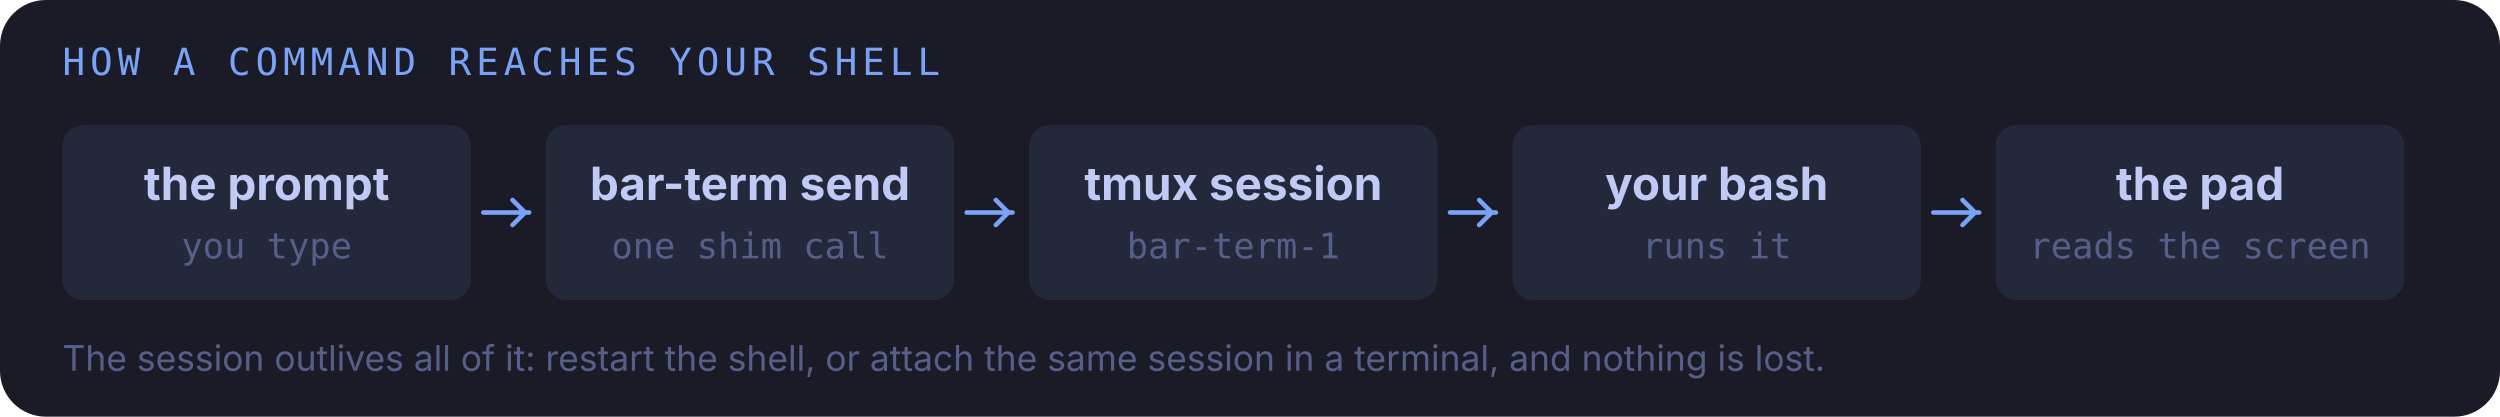
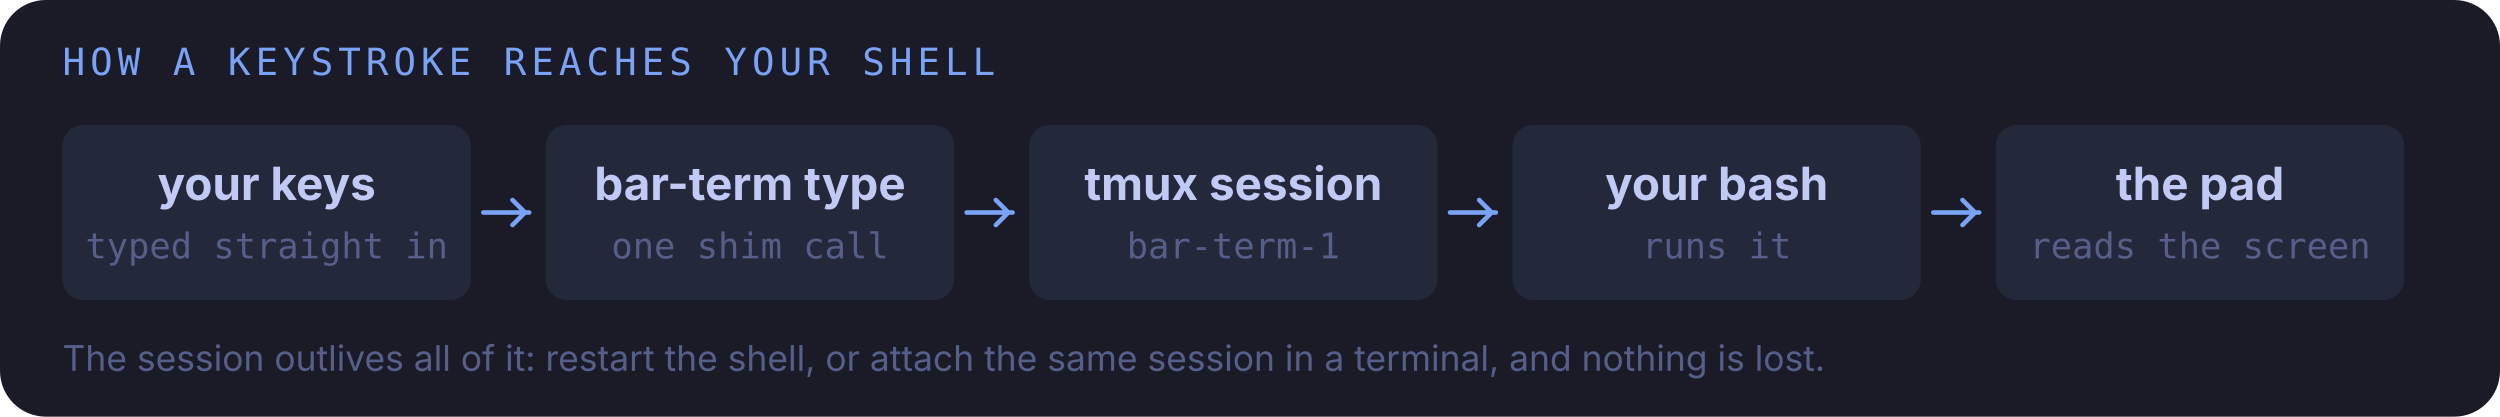
<svg xmlns="http://www.w3.org/2000/svg" width="1200" height="200" viewBox="0 0 1200 200" role="img" aria-labelledby="title desc">
  <rect x="0" y="0" width="1200" height="200" rx="22" fill="#1A1B26" />
-   <text x="30" y="36" font-family="ui-monospace, SFMono-Regular, Menlo, monospace" font-size="18" fill="#7AA2F7" letter-spacing="2.4">HOW A COMMAND REACHES YOUR SHELL</text>
+   <text x="30" y="36" font-family="ui-monospace, SFMono-Regular, Menlo, monospace" font-size="18" fill="#7AA2F7" letter-spacing="2.4">HOW A KEYSTROKE REACHES YOUR SHELL</text>
  <rect x="30" y="60" width="196" height="84" rx="10" fill="#24283B" />
-   <text x="128" y="96" font-family="-apple-system, BlinkMacSystemFont, 'Segoe UI', sans-serif" font-size="22" fill="#C0CAF5" font-weight="700" text-anchor="middle">the prompt</text>
-   <text x="128" y="124" font-family="ui-monospace, SFMono-Regular, Menlo, monospace" font-size="17" fill="#565F89" text-anchor="middle">you type</text>
+   <text x="128" y="96" font-family="-apple-system, BlinkMacSystemFont, 'Segoe UI', sans-serif" font-size="22" fill="#C0CAF5" font-weight="700" text-anchor="middle">your keys</text>
+   <text x="128" y="124" font-family="ui-monospace, SFMono-Regular, Menlo, monospace" font-size="17" fill="#565F89" text-anchor="middle">typed straight in</text>
  <path d="M232 102 h22 M246 96 l6 6 l-6 6" fill="none" stroke="#7AA2F7" stroke-width="2.2" stroke-linecap="round" stroke-linejoin="round" />
  <rect x="262" y="60" width="196" height="84" rx="10" fill="#24283B" />
-   <text x="360" y="96" font-family="-apple-system, BlinkMacSystemFont, 'Segoe UI', sans-serif" font-size="22" fill="#C0CAF5" font-weight="700" text-anchor="middle">bar-term send</text>
+   <text x="360" y="96" font-family="-apple-system, BlinkMacSystemFont, 'Segoe UI', sans-serif" font-size="22" fill="#C0CAF5" font-weight="700" text-anchor="middle">bar-term type</text>
  <text x="360" y="124" font-family="ui-monospace, SFMono-Regular, Menlo, monospace" font-size="17" fill="#565F89" text-anchor="middle">one shim call</text>
  <path d="M464 102 h22 M478 96 l6 6 l-6 6" fill="none" stroke="#7AA2F7" stroke-width="2.2" stroke-linecap="round" stroke-linejoin="round" />
  <rect x="494" y="60" width="196" height="84" rx="10" fill="#24283B" />
  <text x="592" y="96" font-family="-apple-system, BlinkMacSystemFont, 'Segoe UI', sans-serif" font-size="22" fill="#C0CAF5" font-weight="700" text-anchor="middle">tmux session</text>
  <text x="592" y="124" font-family="ui-monospace, SFMono-Regular, Menlo, monospace" font-size="17" fill="#565F89" text-anchor="middle">bar-term-1</text>
  <path d="M696 102 h22 M710 96 l6 6 l-6 6" fill="none" stroke="#7AA2F7" stroke-width="2.2" stroke-linecap="round" stroke-linejoin="round" />
  <rect x="726" y="60" width="196" height="84" rx="10" fill="#24283B" />
  <text x="824" y="96" font-family="-apple-system, BlinkMacSystemFont, 'Segoe UI', sans-serif" font-size="22" fill="#C0CAF5" font-weight="700" text-anchor="middle">your bash</text>
  <text x="824" y="124" font-family="ui-monospace, SFMono-Regular, Menlo, monospace" font-size="17" fill="#565F89" text-anchor="middle">runs it</text>
  <path d="M928 102 h22 M942 96 l6 6 l-6 6" fill="none" stroke="#7AA2F7" stroke-width="2.2" stroke-linecap="round" stroke-linejoin="round" />
  <rect x="958" y="60" width="196" height="84" rx="10" fill="#24283B" />
  <text x="1056" y="96" font-family="-apple-system, BlinkMacSystemFont, 'Segoe UI', sans-serif" font-size="22" fill="#C0CAF5" font-weight="700" text-anchor="middle">the pad</text>
  <text x="1056" y="124" font-family="ui-monospace, SFMono-Regular, Menlo, monospace" font-size="17" fill="#565F89" text-anchor="middle">reads the screen</text>
  <text x="30" y="178" font-family="-apple-system, BlinkMacSystemFont, 'Segoe UI', sans-serif" font-size="17" fill="#565F89">The session outlives all of it: restart the shell, or attach the same session in a terminal, and nothing is lost.</text>
</svg>
